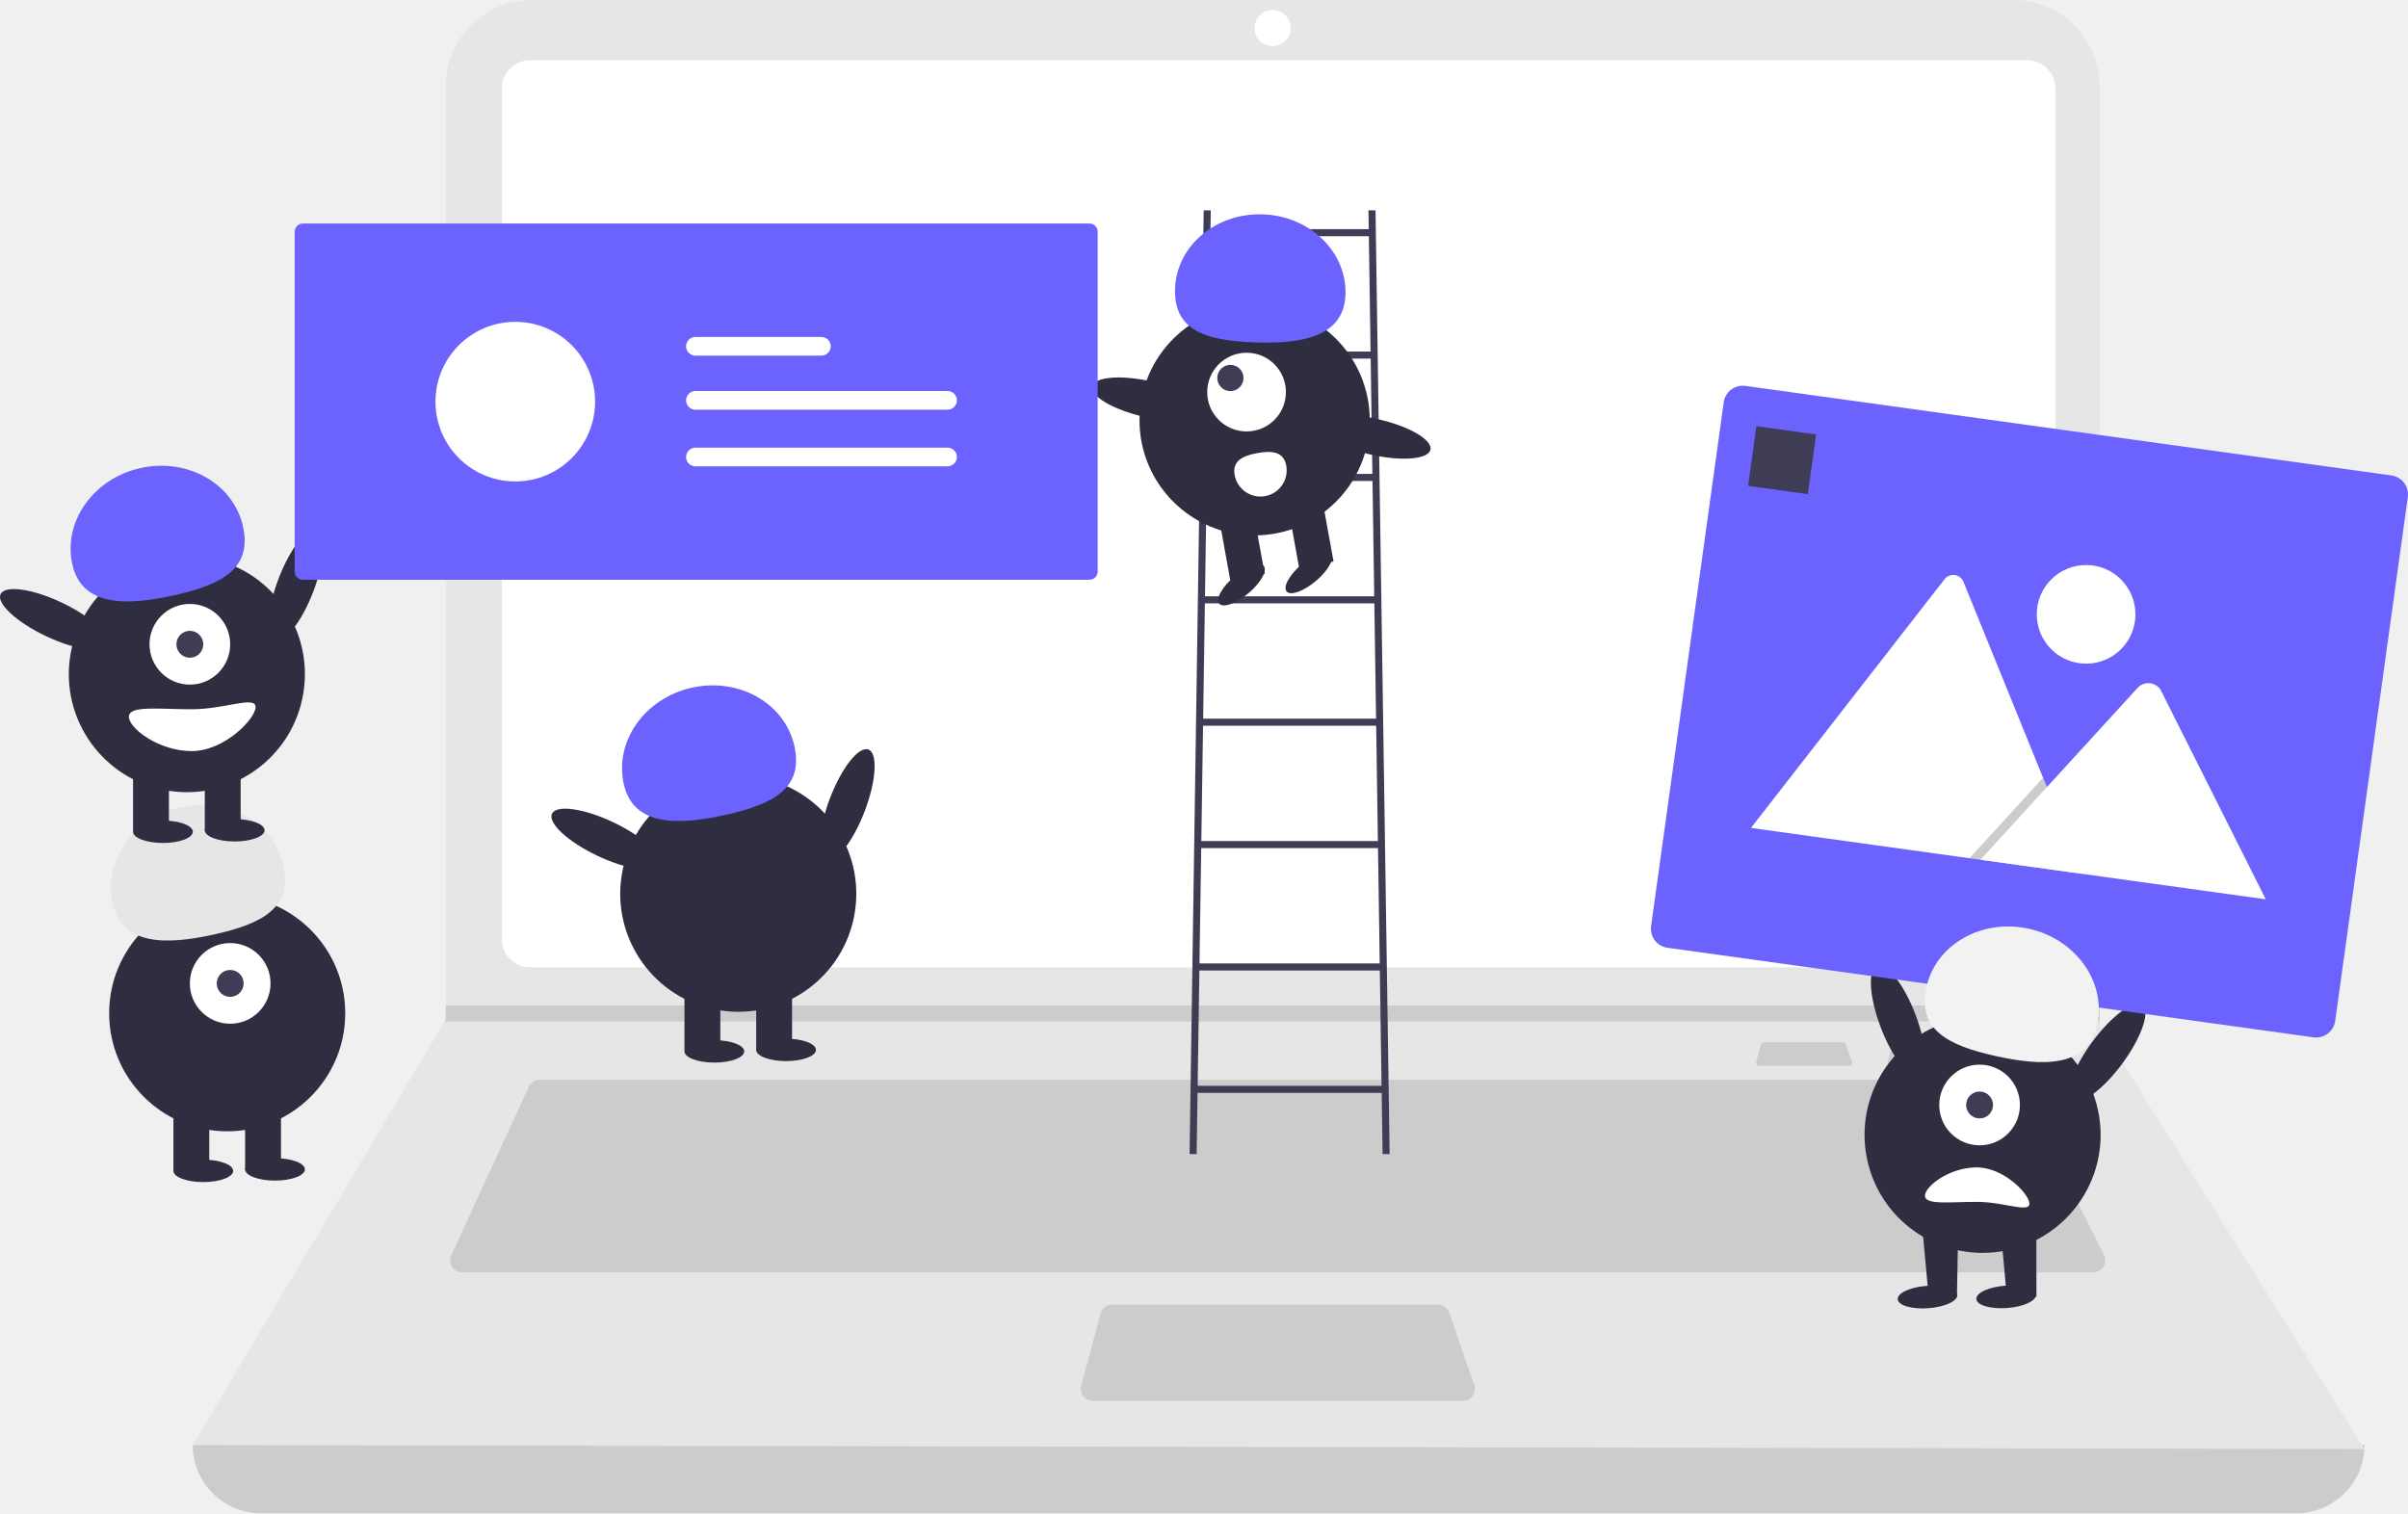
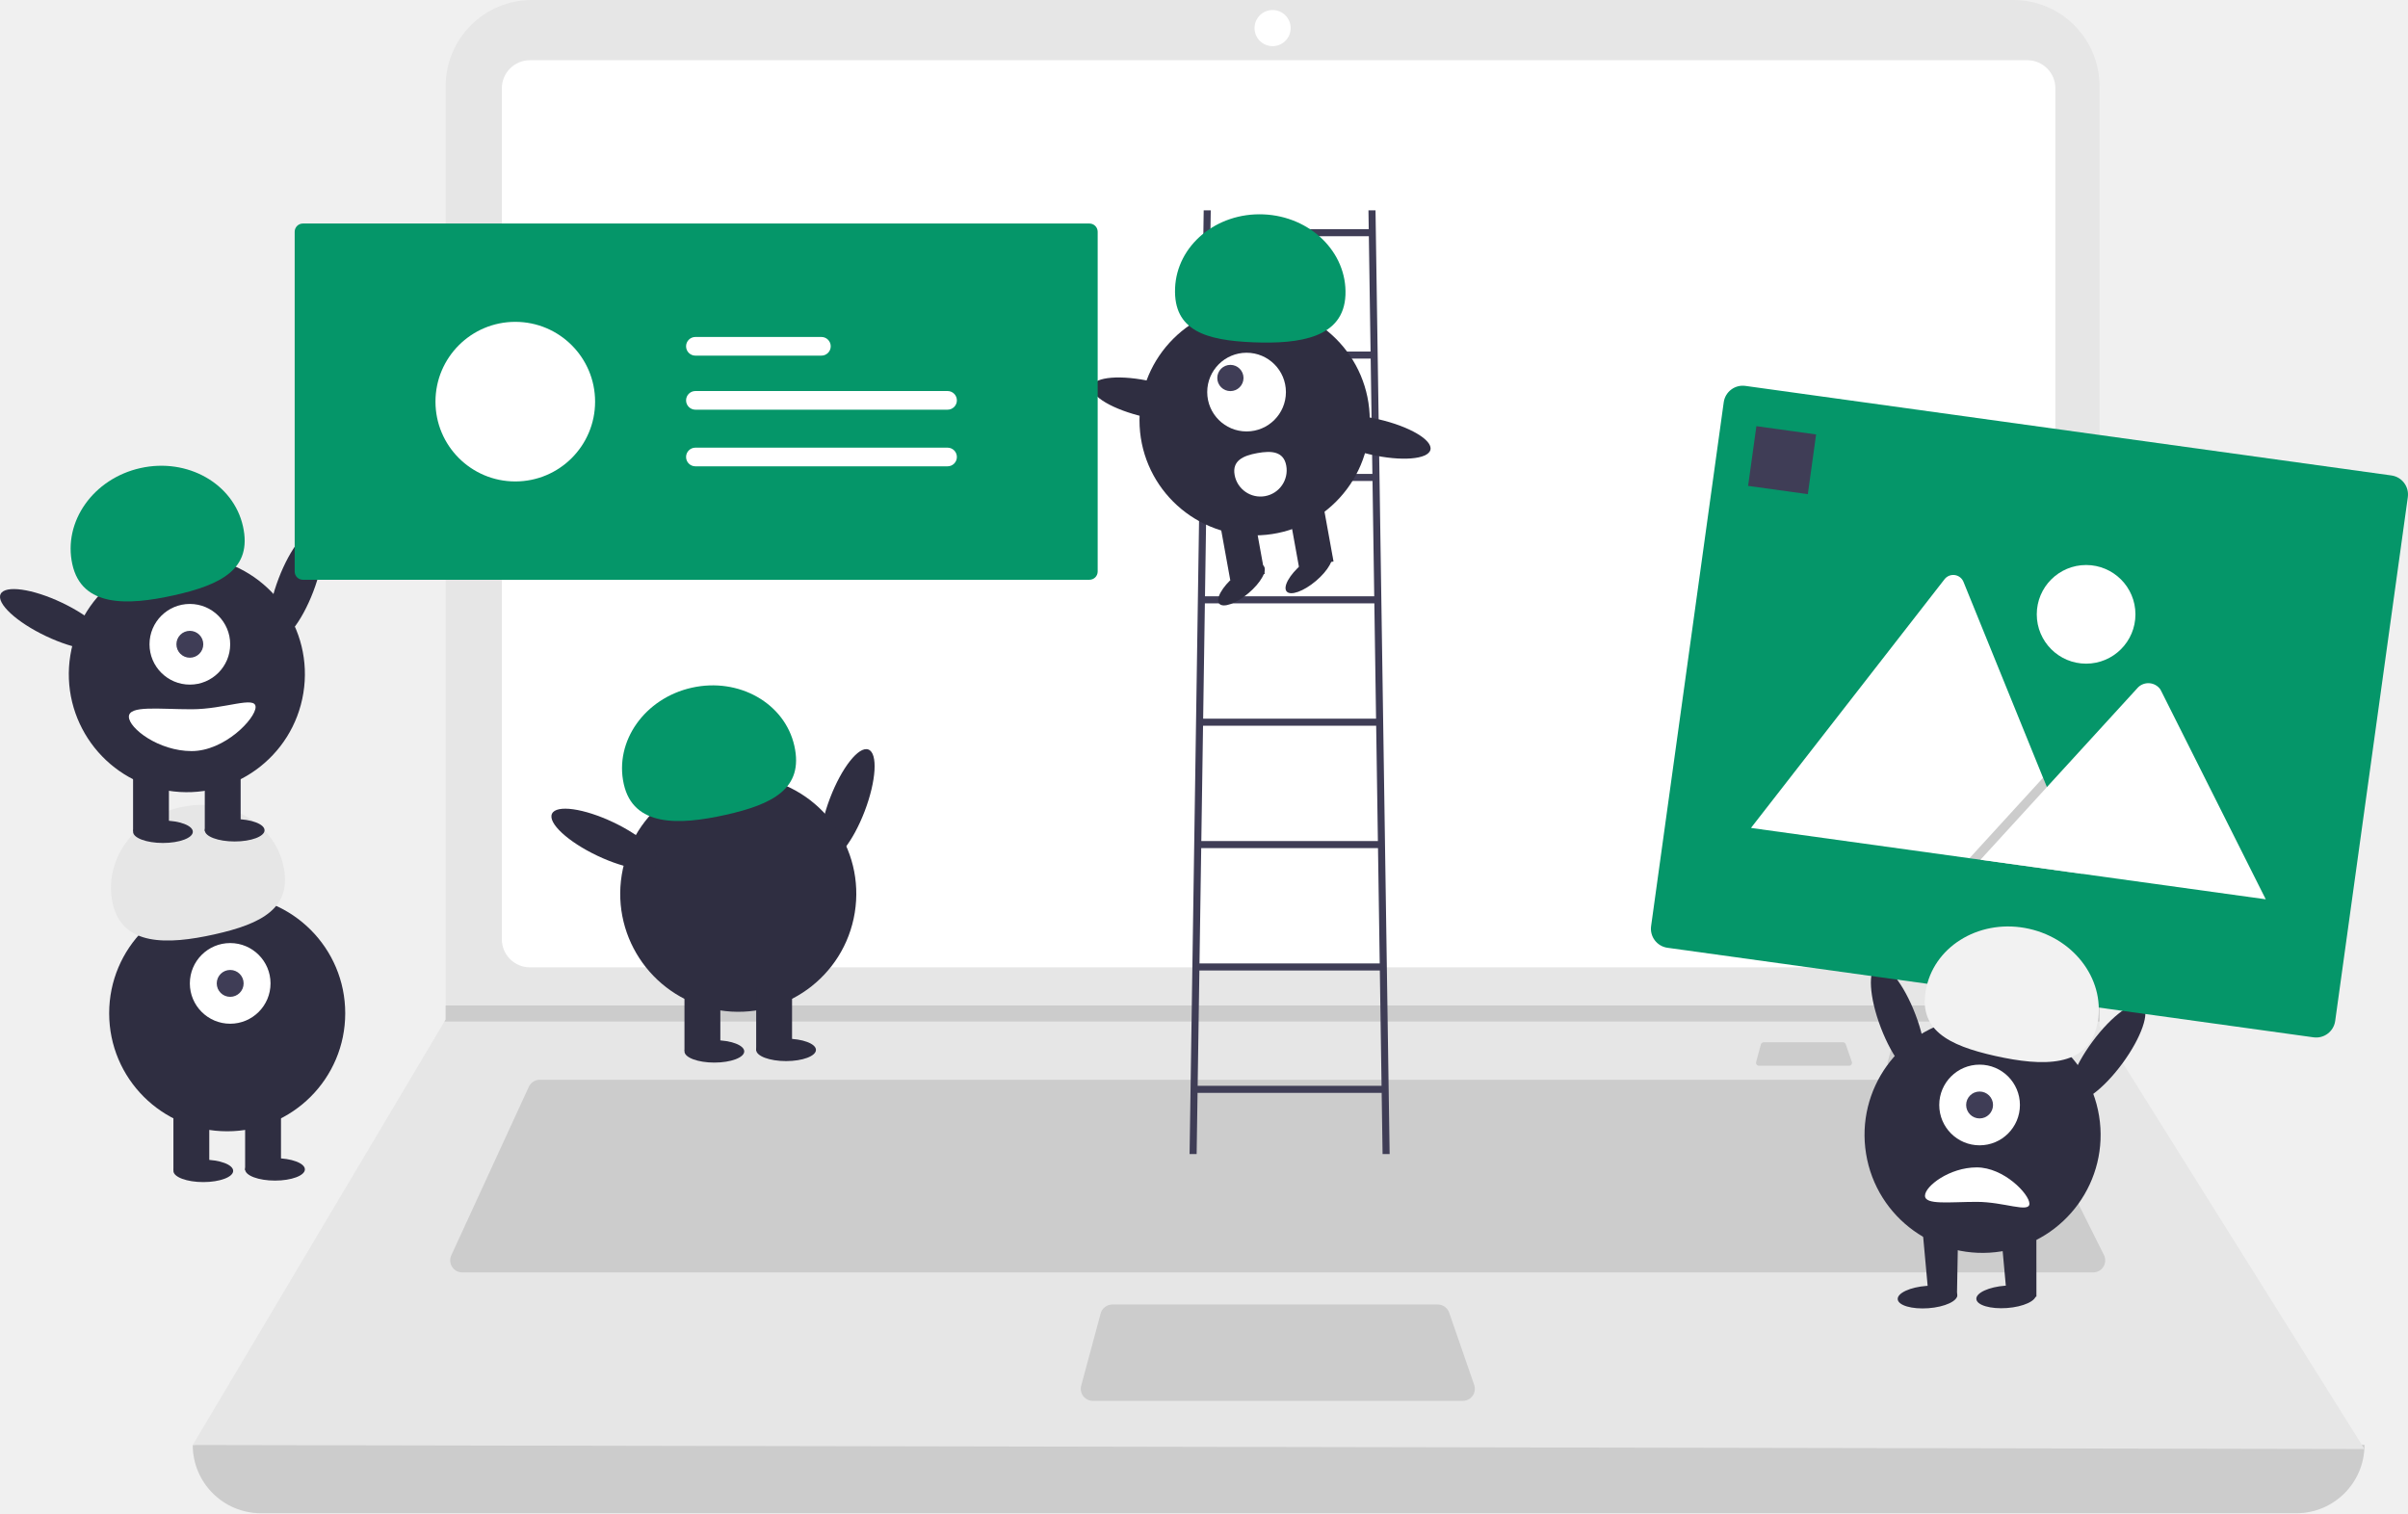
<svg xmlns="http://www.w3.org/2000/svg" id="f241e7b9-92bc-4a39-8e1f-dd6f59c49ece" data-name="Layer 1" width="878.64" height="552.215" viewBox="0 0 878.64 552.215">
  <path d="M998.543,726.107H255.909a24.901,24.901,0,0,1-24.901-24.901v0q403.807-46.93,792.435,0v0A24.901,24.901,0,0,1,998.543,726.107Z" transform="translate(-160.6798 -173.8927)" fill="#ccc" />
  <path d="M1023.444,702.671,231.008,701.206l91.84-154.532.439-.732V205.37a31.475,31.475,0,0,1,31.478-31.478H895.292a31.475,31.475,0,0,1,31.478,31.478v342.915Z" transform="translate(-160.6798 -173.8927)" fill="#e6e6e6" />
  <path d="M354.048,195.864a10.265,10.265,0,0,0-10.253,10.253V516.647a10.265,10.265,0,0,0,10.253,10.253H900.404a10.266,10.266,0,0,0,10.253-10.253V206.117a10.265,10.265,0,0,0-10.253-10.253Z" transform="translate(-160.6798 -173.8927)" fill="#fff" />
  <path d="M357.639,567.913a4.406,4.406,0,0,0-3.992,2.558l-28.299,61.52a4.394,4.394,0,0,0,3.992,6.231H924.45a4.394,4.394,0,0,0,3.929-6.36l-30.76-61.52a4.372,4.372,0,0,0-3.929-2.429Z" transform="translate(-160.6798 -173.8927)" fill="#ccc" />
  <circle cx="464.349" cy="10.253" r="6.591" fill="#fff" />
  <path d="M566.534,649.94a4.401,4.401,0,0,0-4.243,3.251l-7.099,26.366a4.394,4.394,0,0,0,4.243,5.537H694.433a4.393,4.393,0,0,0,4.151-5.832l-9.126-26.366a4.397,4.397,0,0,0-4.153-2.957Z" transform="translate(-160.6798 -173.8927)" fill="#ccc" />
  <polygon points="766.09 366.922 766.09 372.782 162.169 372.782 162.623 372.049 162.623 366.922 766.09 366.922" fill="#ccc" />
  <path d="M852.227,554.237a1.072,1.072,0,0,0-1.033.792l-1.729,6.42a1.07,1.07,0,0,0,1.033,1.348H883.372a1.07,1.07,0,0,0,1.011-1.42l-2.222-6.42a1.071,1.071,0,0,0-1.011-.72Z" transform="translate(-160.6798 -173.8927)" fill="#ccc" />
  <path d="M804.227,554.237a1.072,1.072,0,0,0-1.033.792l-1.729,6.42a1.07,1.07,0,0,0,1.033,1.348H835.372a1.07,1.07,0,0,0,1.011-1.42l-2.222-6.42a1.071,1.071,0,0,0-1.011-.72Z" transform="translate(-160.6798 -173.8927)" fill="#ccc" />
  <path d="M665.161,595.032h2.576l-5.153-344.388h-2.576l.103,6.871H602.364l.103-6.871h-2.576l-5.153,344.388h2.576l.334-22.329h67.179Zm-3.714-248.2H601.028l.63-42.082h59.16Zm.039,2.576.63,42.082h-61.756l.63-42.082Zm.668,44.659.63,42.082H599.691l.63-42.082Zm.668,44.659.63,42.082H599.023l.63-42.082Zm.668,44.659.63,42.082H598.355l.63-42.082ZM660.15,260.091l.63,42.082H601.696l.63-42.082ZM597.687,570.126l.63-42.082h65.842l.63,42.082Z" transform="translate(-160.6798 -173.8927)" fill="#3f3d56" />
  <circle cx="457.794" cy="153.358" r="42.012" fill="#2f2e41" />
  <rect x="632.562" y="357.238" width="12.763" height="22.867" transform="translate(-216.1336 -54.17899) rotate(-10.26106)" fill="#2f2e41" />
  <rect x="607.444" y="361.785" width="12.763" height="22.867" transform="translate(-217.3453 -58.58065) rotate(-10.26106)" fill="#2f2e41" />
  <ellipse cx="613.672" cy="387.298" rx="10.636" ry="3.989" transform="translate(-265.6056 314.4538) rotate(-40.26106)" fill="#2f2e41" />
  <ellipse cx="638.267" cy="382.846" rx="10.636" ry="3.989" transform="translate(-256.9018 329.2941) rotate(-40.26106)" fill="#2f2e41" />
  <circle cx="454.853" cy="143.081" r="14.359" fill="#fff" />
  <circle cx="448.952" cy="137.934" r="4.786" fill="#3f3d56" />
-   <path d="M651.616,281.545c.632-15.554-12.773-28.728-29.941-29.425s-31.597,11.346-32.229,26.9,11.302,19.087,28.47,19.785S650.984,297.099,651.616,281.545Z" transform="translate(-160.6798 -173.8927)" fill="#6c63ff" />
+   <path d="M651.616,281.545c.632-15.554-12.773-28.728-29.941-29.425s-31.597,11.346-32.229,26.9,11.302,19.087,28.47,19.785S650.984,297.099,651.616,281.545Z" transform="translate(-160.6798 -173.8927)" fill="#059669" />
  <ellipse cx="579.682" cy="319.596" rx="6.594" ry="21.006" transform="translate(-22.02934 639.3272) rotate(-77.0899)" fill="#2f2e41" />
  <ellipse cx="662.15" cy="333.311" rx="6.594" ry="21.006" transform="translate(28.6462 730.3615) rotate(-77.0899)" fill="#2f2e41" />
  <path d="M630.013,343.807a9.572,9.572,0,1,1-18.835,3.429l-.003-.018c-.942-5.202,3.08-7.043,8.283-7.985S629.071,338.605,630.013,343.807Z" transform="translate(-160.6798 -173.8927)" fill="#fff" />
  <ellipse cx="469.866" cy="467.526" rx="21.534" ry="6.76" transform="translate(-295.2829 565.6119) rotate(-69.08217)" fill="#2f2e41" />
  <circle cx="430.059" cy="500.048" r="43.067" transform="translate(-293.1005 670.5622) rotate(-80.78252)" fill="#2f2e41" />
  <rect x="249.753" y="359.955" width="13.084" height="23.442" fill="#2f2e41" />
  <rect x="275.921" y="359.955" width="13.084" height="23.442" fill="#2f2e41" />
  <ellipse cx="260.656" cy="383.67" rx="10.903" ry="4.089" fill="#2f2e41" />
  <ellipse cx="286.824" cy="383.125" rx="10.903" ry="4.089" fill="#2f2e41" />
-   <path d="M388.282,459.997c-3.477-15.574,7.639-31.31,24.829-35.149s33.944,5.675,37.422,21.249-7.915,21.318-25.105,25.156S391.759,475.571,388.282,459.997Z" transform="translate(-160.6798 -173.8927)" fill="#6c63ff" />
+   <path d="M388.282,459.997c-3.477-15.574,7.639-31.31,24.829-35.149s33.944,5.675,37.422,21.249-7.915,21.318-25.105,25.156S391.759,475.571,388.282,459.997Z" transform="translate(-160.6798 -173.8927)" fill="#059669" />
  <ellipse cx="381.55" cy="480.065" rx="6.76" ry="21.534" transform="translate(-376.387 445.1919) rotate(-64.62574)" fill="#2f2e41" />
  <circle cx="82.901" cy="369.763" r="43.067" fill="#2f2e41" />
  <rect x="63.275" y="403.563" width="13.084" height="23.442" fill="#2f2e41" />
  <rect x="89.443" y="403.563" width="13.084" height="23.442" fill="#2f2e41" />
  <ellipse cx="74.178" cy="427.277" rx="10.903" ry="4.089" fill="#2f2e41" />
  <ellipse cx="100.346" cy="426.732" rx="10.903" ry="4.089" fill="#2f2e41" />
  <circle cx="83.991" cy="358.86" r="14.719" fill="#fff" />
  <circle cx="83.991" cy="358.86" r="4.906" fill="#3f3d56" />
  <path d="M201.804,503.604c-3.477-15.574,7.639-31.31,24.829-35.149s33.944,5.675,37.422,21.249-7.915,21.318-25.105,25.156S205.281,519.178,201.804,503.604Z" transform="translate(-160.6798 -173.8927)" fill="#e6e6e6" />
  <ellipse cx="268.669" cy="387.383" rx="21.534" ry="6.76" transform="translate(-349.786 326.1453) rotate(-69.08217)" fill="#2f2e41" />
  <circle cx="228.861" cy="419.905" r="43.067" transform="translate(-382.9613 404.6576) rotate(-80.78252)" fill="#2f2e41" />
  <rect x="48.556" y="279.812" width="13.084" height="23.442" fill="#2f2e41" />
  <rect x="74.723" y="279.812" width="13.084" height="23.442" fill="#2f2e41" />
  <ellipse cx="59.459" cy="303.527" rx="10.903" ry="4.089" fill="#2f2e41" />
  <ellipse cx="85.627" cy="302.982" rx="10.903" ry="4.089" fill="#2f2e41" />
  <circle cx="69.272" cy="235.11" r="14.719" fill="#fff" />
  <circle cx="69.272" cy="235.11" r="4.906" fill="#3f3d56" />
-   <path d="M187.085,379.854c-3.477-15.574,7.639-31.31,24.829-35.149s33.944,5.675,37.422,21.249-7.915,21.318-25.105,25.156S190.562,395.428,187.085,379.854Z" transform="translate(-160.6798 -173.8927)" fill="#6c63ff" />
+   <path d="M187.085,379.854c-3.477-15.574,7.639-31.31,24.829-35.149s33.944,5.675,37.422,21.249-7.915,21.318-25.105,25.156S190.562,395.428,187.085,379.854Z" transform="translate(-160.6798 -173.8927)" fill="#059669" />
  <ellipse cx="180.353" cy="399.922" rx="6.76" ry="21.534" transform="translate(-418.9539 217.6053) rotate(-64.62574)" fill="#2f2e41" />
  <path d="M207.707,435.442c0,4.215,10.853,12.539,22.897,12.539s23.335-11.867,23.335-16.082-11.292.818-23.335.818S207.707,431.227,207.707,435.442Z" transform="translate(-160.6798 -173.8927)" fill="#fff" />
-   <path d="M271.204,255.461a3.003,3.003,0,0,0-3,3v124a3.003,3.003,0,0,0,3,3h287a3.003,3.003,0,0,0,3-3v-124a3.003,3.003,0,0,0-3-3Z" transform="translate(-160.6798 -173.8927)" fill="#6c63ff" />
+   <path d="M271.204,255.461a3.003,3.003,0,0,0-3,3v124a3.003,3.003,0,0,0,3,3h287a3.003,3.003,0,0,0,3-3v-124a3.003,3.003,0,0,0-3-3Z" transform="translate(-160.6798 -173.8927)" fill="#059669" />
  <circle cx="188.018" cy="146.569" r="29.121" fill="#fff" />
  <path id="b71acdfd-6a55-428e-917a-53f192cb0203" data-name="Path 40" d="M414.423,316.587a3.405,3.405,0,0,0,0,6.81h91.946a3.405,3.405,0,1,0,.112-6.81q-.056-.001-.112,0Z" transform="translate(-160.6798 -173.8927)" fill="#fff" />
  <path id="ad4fbcfa-41b0-45f9-a593-23b6dc3fe165" data-name="Path 40" d="M414.423,296.86a3.405,3.405,0,0,0,0,6.81H460.339a3.405,3.405,0,1,0,.112-6.81q-.056-.001-.112,0Z" transform="translate(-160.6798 -173.8927)" fill="#fff" />
  <path id="bce2a7cd-a325-424d-9b3a-f63d1dad5aba" data-name="Path 40" d="M414.423,337.253a3.405,3.405,0,0,0,0,6.81h91.946a3.405,3.405,0,1,0,.112-6.81q-.056-.001-.112,0Z" transform="translate(-160.6798 -173.8927)" fill="#fff" />
  <ellipse cx="853.282" cy="546.503" rx="6.76" ry="21.534" transform="translate(-299.5601 166.7718) rotate(-20.91783)" fill="#2f2e41" />
  <circle cx="884.09" cy="588.025" r="43.067" transform="translate(-243.4551 -24.68433) rotate(-9.21747)" fill="#2f2e41" />
  <polygon points="743.035 447.932 729.952 447.932 732.512 476.005 743.058 473.14 743.035 447.932" fill="#2f2e41" />
  <polygon points="714.512 448.005 701.428 448.005 703.988 476.078 714.058 473.14 714.512 448.005" fill="#2f2e41" />
  <ellipse cx="863.998" cy="647.212" rx="10.903" ry="4.089" transform="translate(-205.5736 -109.1681) rotate(-4.18164)" fill="#2f2e41" />
  <circle cx="722.319" cy="403.229" r="14.719" fill="#fff" />
  <circle cx="722.319" cy="403.229" r="4.906" fill="#3f3d56" />
  <ellipse cx="929.598" cy="558.041" rx="21.534" ry="6.76" transform="translate(-232.2512 800.3487) rotate(-53.5499)" fill="#2f2e41" />
  <path d="M863.077,610.231c0-3.474,8.945-10.334,18.871-10.334s19.232,9.78,19.232,13.254-9.307-.674-19.232-.674S863.077,613.705,863.077,610.231Z" transform="translate(-160.6798 -173.8927)" fill="#fff" />
-   <path d="M1004.857,552.434,769.111,519.753a7.008,7.008,0,0,1-5.972-7.895l26.502-191.172a7.008,7.008,0,0,1,7.895-5.972l235.746,32.681a7.008,7.008,0,0,1,5.972,7.895L1012.751,546.462A7.008,7.008,0,0,1,1004.857,552.434Z" transform="translate(-160.6798 -173.8927)" fill="#6c63ff" />
+   <path d="M1004.857,552.434,769.111,519.753a7.008,7.008,0,0,1-5.972-7.895l26.502-191.172a7.008,7.008,0,0,1,7.895-5.972l235.746,32.681a7.008,7.008,0,0,1,5.972,7.895L1012.751,546.462A7.008,7.008,0,0,1,1004.857,552.434Z" transform="translate(-160.6798 -173.8927)" fill="#059669" />
  <path d="M920.402,492.772,800.048,476.088a2.477,2.477,0,0,1-.445-.098l70.591-90.706a4.024,4.024,0,0,1,6.938.962l29.029,71.462,1.391,3.42Z" transform="translate(-160.6798 -173.8927)" fill="#fff" />
  <polygon points="759.722 318.879 718.63 313.183 742.864 286.679 744.609 284.77 745.481 283.815 746.872 287.235 759.722 318.879" opacity="0.2" style="isolation:isolate" />
  <path d="M987.415,502.062,883.318,487.631l24.234-26.504,1.744-1.909,31.579-34.54a5.37,5.37,0,0,1,7.961.622,4.796,4.796,0,0,1,.313.524Z" transform="translate(-160.6798 -173.8927)" fill="#fff" />
  <circle cx="761.186" cy="224.184" r="18" fill="#fff" />
  <rect x="799.941" y="330.812" width="22" height="22" transform="matrix(0.99053, 0.13732, -0.13732, 0.99053, -106.062, -282.0096)" fill="#3f3d56" />
  <path d="M925.866,547.973c3.477-15.574-7.639-31.31-24.829-35.149s-33.944,5.675-37.422,21.249,7.915,21.318,25.105,25.156S922.389,563.547,925.866,547.973Z" transform="translate(-160.6798 -173.8927)" fill="#f2f2f2" />
  <ellipse cx="892.69" cy="647.142" rx="10.903" ry="4.089" transform="translate(-205.4922 -107.0761) rotate(-4.18164)" fill="#2f2e41" />
</svg>
